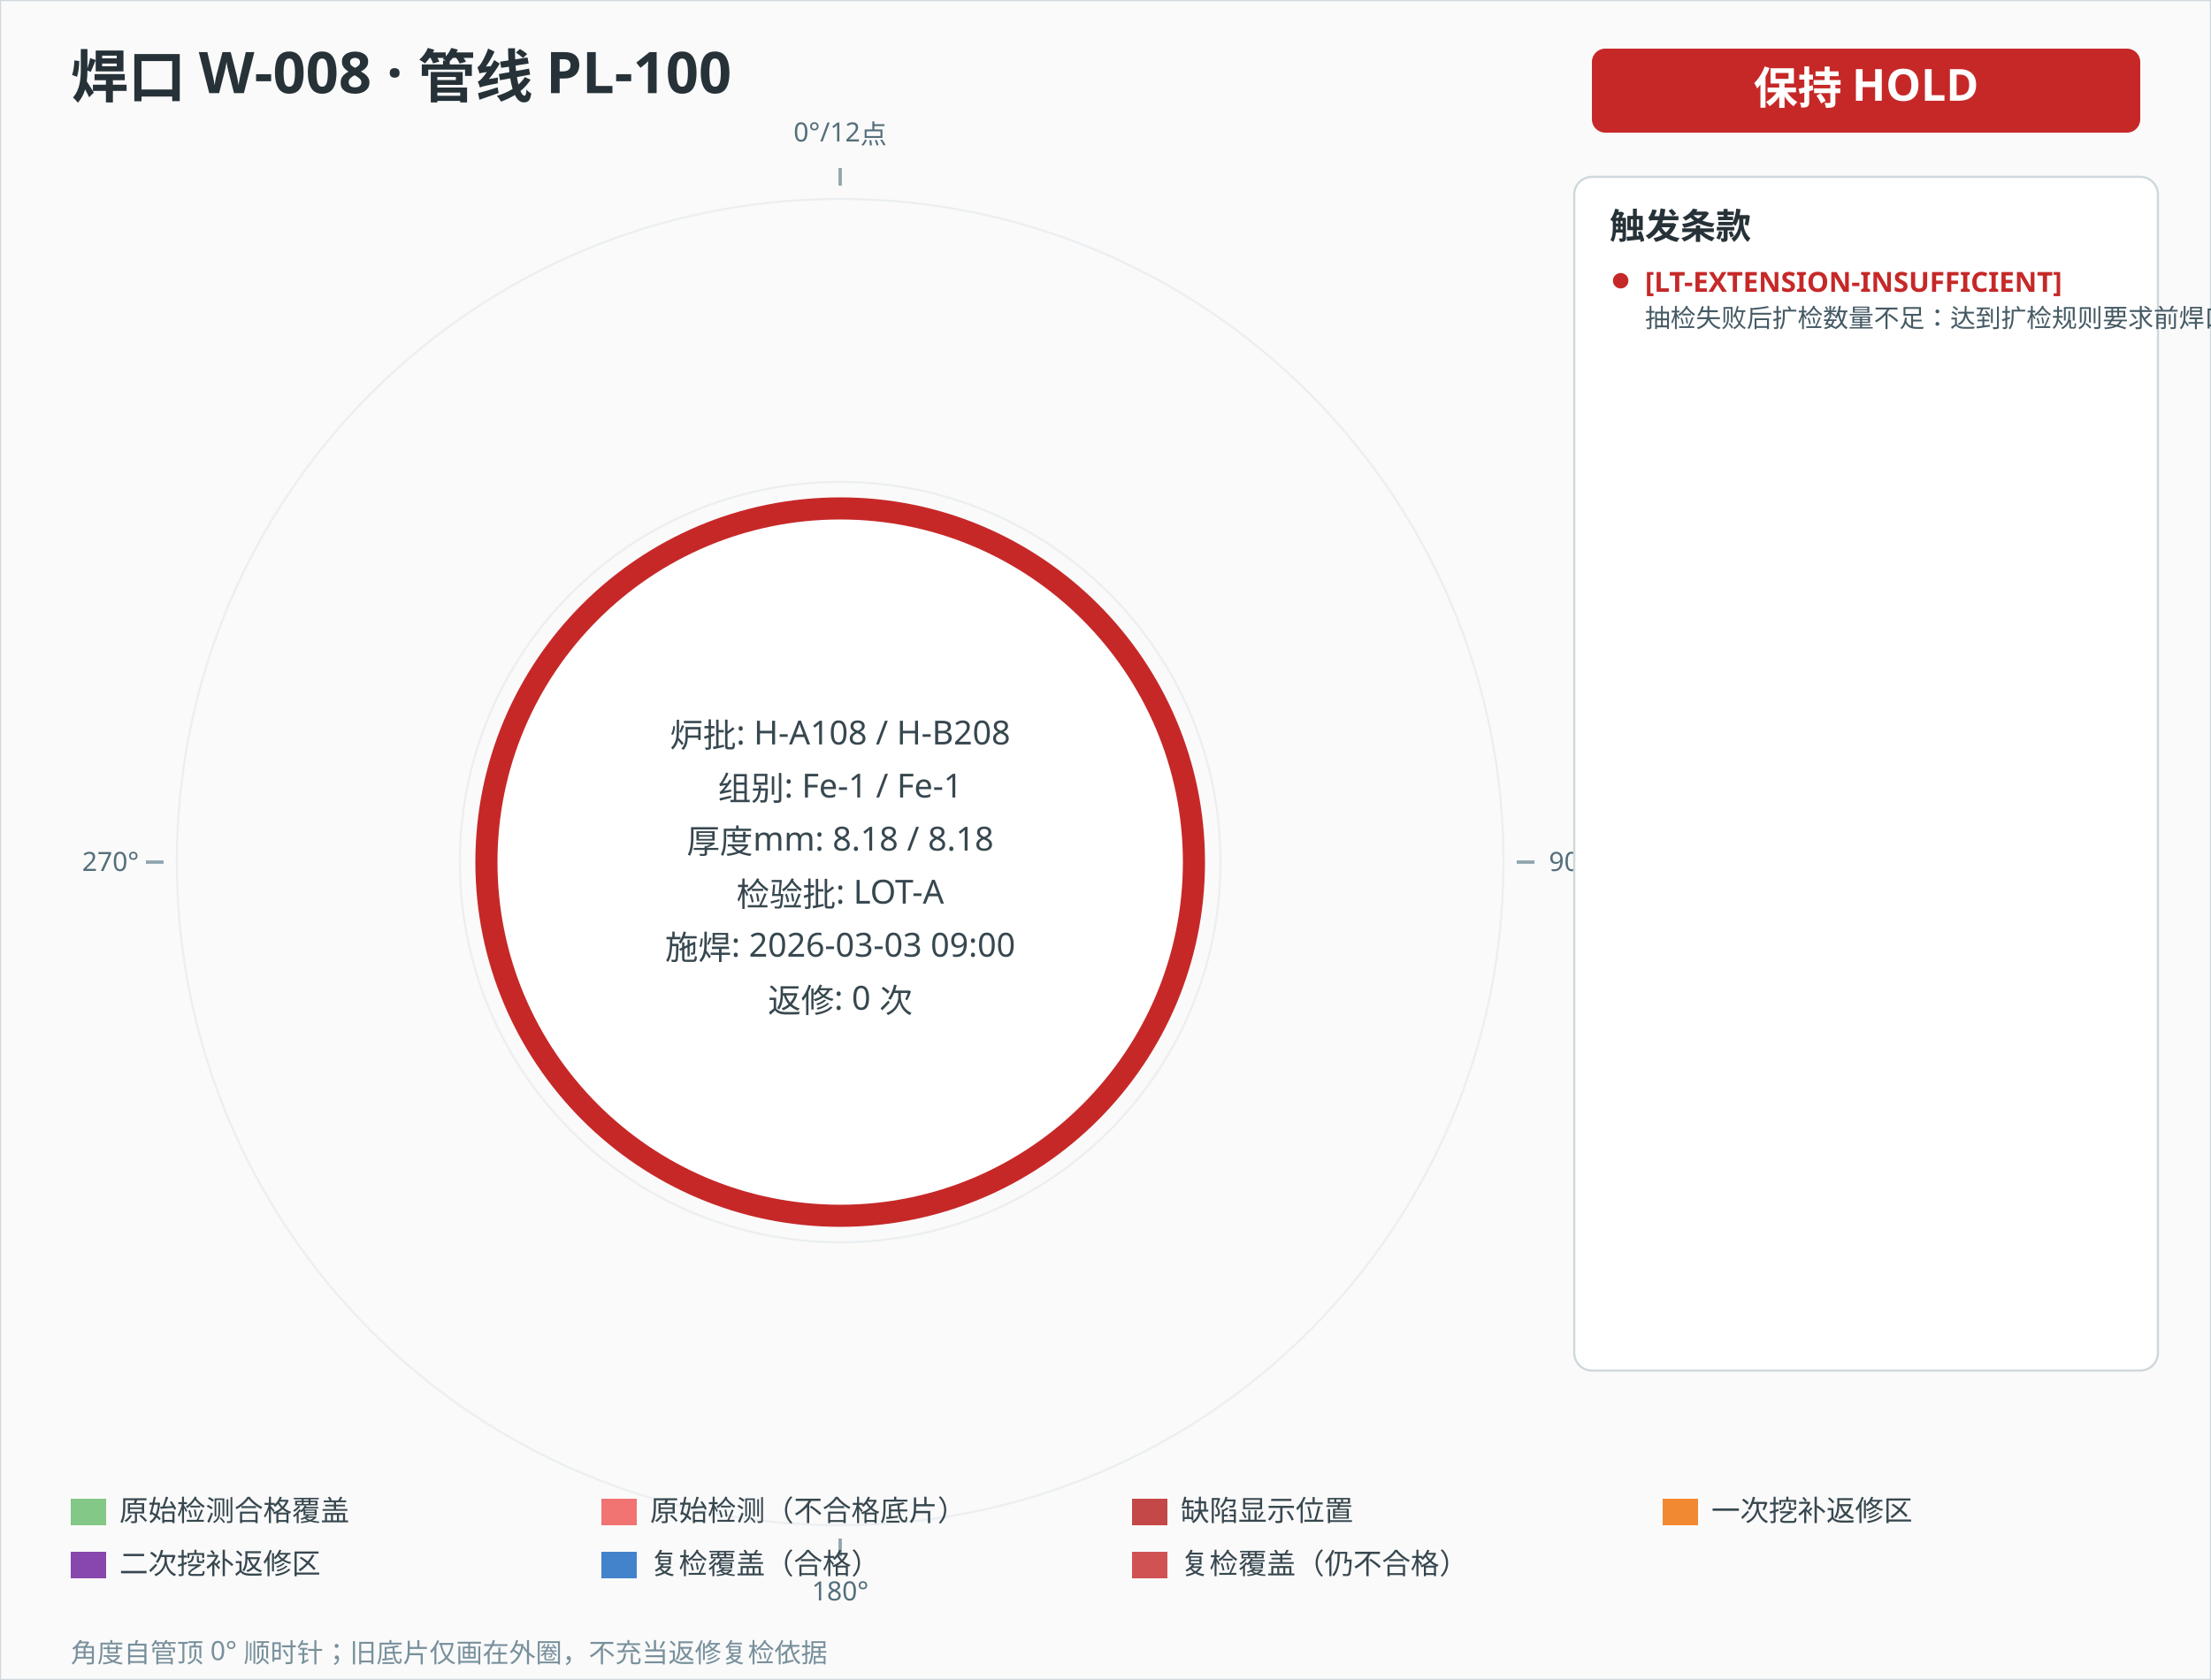
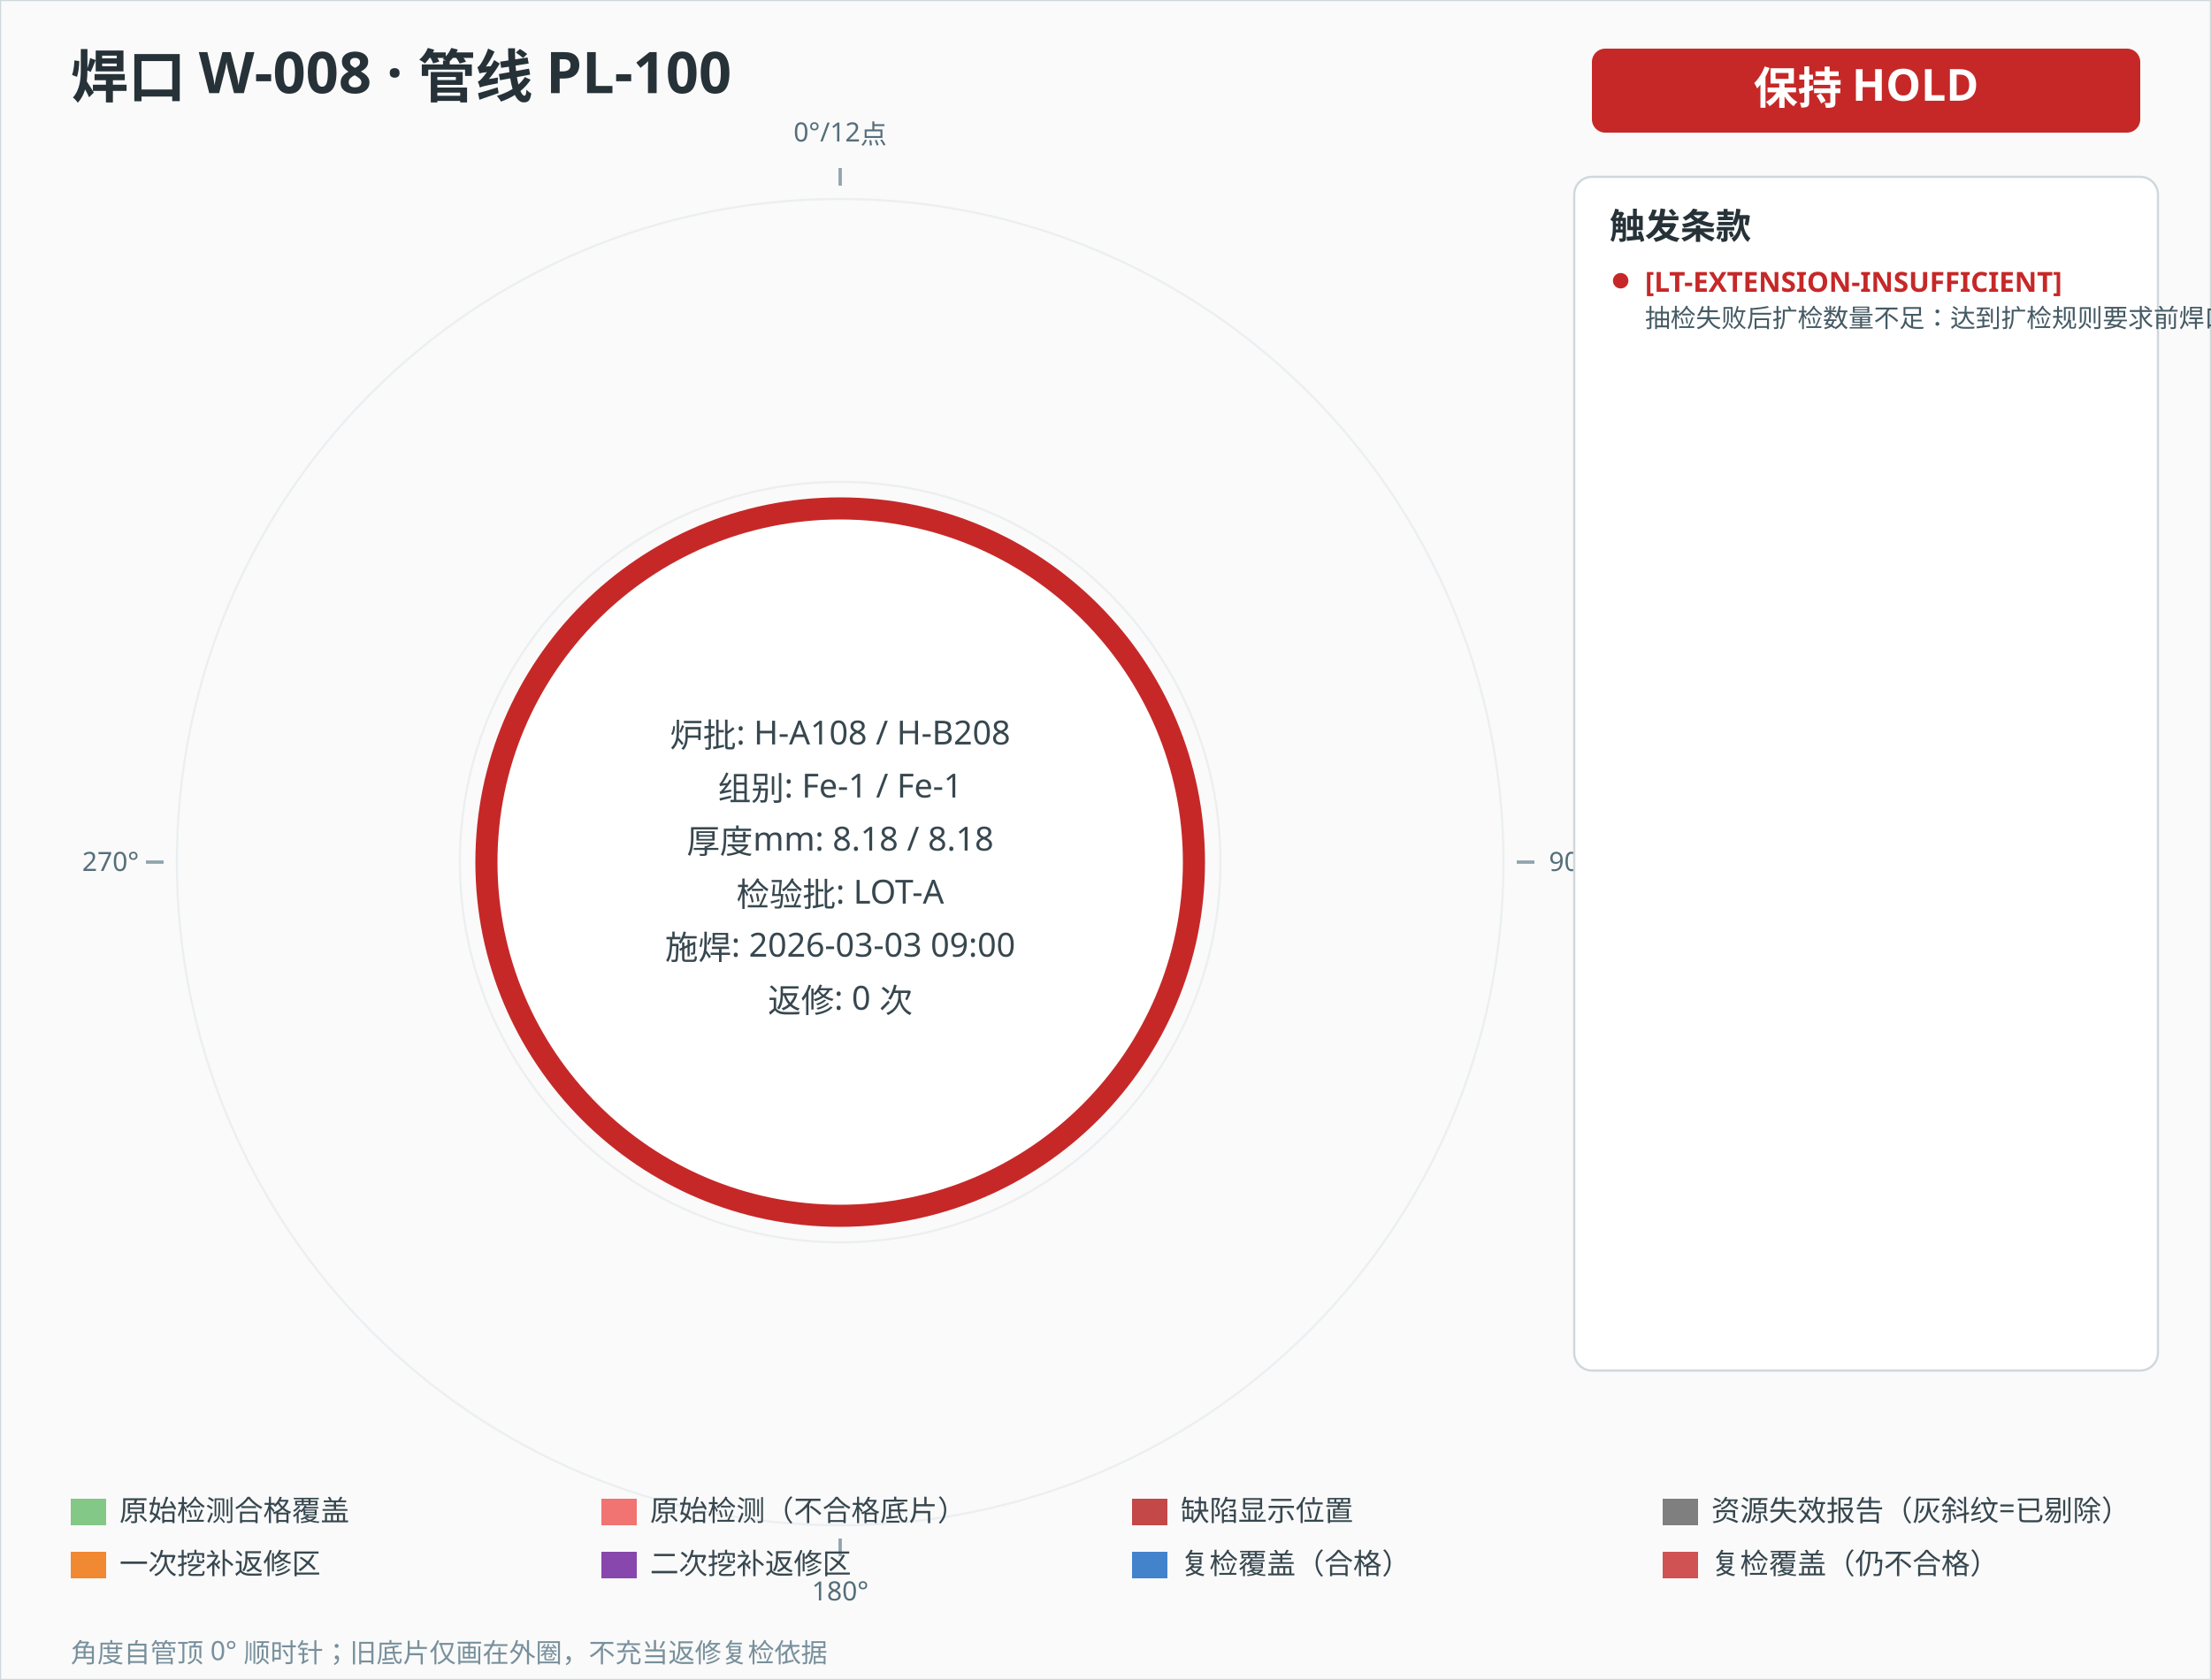
<svg xmlns="http://www.w3.org/2000/svg" viewBox="0 0 1000 760" font-family="sans-serif">
  <rect width="1000" height="760" fill="#fafafa" stroke="#cfd8dc" />
+   <defs>
+     <pattern id="ndexcluded" width="8" height="8" patternUnits="userSpaceOnUse" patternTransform="rotate(45)">
+       <rect width="8" height="8" fill="#9e9e9e" fill-opacity="0.18" />
+       <line x1="0" y1="0" x2="0" y2="8" stroke="#616161" stroke-width="3" />
+     </pattern>
+   </defs>
  <text x="32" y="44" font-size="26" font-weight="bold" fill="#263238">焊口 W-008 · 管线 PL-100</text>
  <rect x="720" y="22" width="248" height="38" rx="6" fill="#c62828" />
  <text x="844" y="47" font-size="20" font-weight="bold" fill="#ffffff" text-anchor="middle">保持 HOLD</text>
  <circle cx="380.0" cy="390.0" r="300" fill="none" stroke="#eceff1" stroke-width="1" />
  <circle cx="380.0" cy="390.0" r="172" fill="none" stroke="#eceff1" stroke-width="1" />
  <line x1="380.0" y1="84.0" x2="380.0" y2="76.0" stroke="#90a4ae" stroke-width="1.5" />
  <text x="380.0" y="64.0" font-size="12" fill="#546e7a" text-anchor="middle">0°/12点</text>
  <line x1="686.0" y1="390.0" x2="694.0" y2="390.0" stroke="#90a4ae" stroke-width="1.5" />
  <text x="710.0" y="394.0" font-size="12" fill="#546e7a" text-anchor="middle">90°</text>
  <line x1="380.0" y1="696.0" x2="380.0" y2="704.0" stroke="#90a4ae" stroke-width="1.5" />
  <text x="380.0" y="724.0" font-size="12" fill="#546e7a" text-anchor="middle">180°</text>
  <line x1="74.0" y1="390.0" x2="66.0" y2="390.0" stroke="#90a4ae" stroke-width="1.5" />
  <text x="50.0" y="394.0" font-size="12" fill="#546e7a" text-anchor="middle">270°</text>
  <text x="380.0" y="386.0" font-size="16" fill="#c62828" text-anchor="middle">无任何 RT/UT/PT 记录</text>
  <circle cx="380.0" cy="390.0" r="160" fill="#ffffff" stroke="#c62828" stroke-width="10" />
  <text x="380.0" y="338.0" font-size="15" fill="#37474f" text-anchor="middle">炉批: H-A108 / H-B208</text>
  <text x="380.0" y="362.0" font-size="15" fill="#37474f" text-anchor="middle">组别: Fe-1 / Fe-1</text>
  <text x="380.0" y="386.0" font-size="15" fill="#37474f" text-anchor="middle">厚度mm: 8.18 / 8.18</text>
  <text x="380.0" y="410.0" font-size="15" fill="#37474f" text-anchor="middle">检验批: LOT-A</text>
  <text x="380.0" y="434.0" font-size="15" fill="#37474f" text-anchor="middle">施焊: 2026-03-03 09:00</text>
  <text x="380.0" y="458.0" font-size="15" fill="#37474f" text-anchor="middle">返修: 0 次</text>
  <rect x="712" y="80" width="264" height="540" rx="8" fill="#ffffff" stroke="#cfd8dc" />
  <text x="728" y="108" font-size="16" font-weight="bold" fill="#263238">触发条款</text>
  <circle cx="733" cy="127" r="3.5" fill="#c62828" />
  <text x="744" y="132" font-size="12.5" font-weight="bold" fill="#c62828">[LT-EXTENSION-INSUFFICIENT]</text>
  <text x="744" y="148" font-size="11.5" fill="#455a64">抽检失败后扩检数量不足：达到扩检规则要求前焊口保持 hold</text>
  <rect x="32" y="678" width="16" height="12" fill="#66bb6a" fill-opacity="0.8" />
  <text x="54" y="688" font-size="13" fill="#37474f">原始检测合格覆盖</text>
  <rect x="272" y="678" width="16" height="12" fill="#ef5350" fill-opacity="0.8" />
  <text x="294" y="688" font-size="13" fill="#37474f">原始检测（不合格底片）</text>
  <rect x="512" y="678" width="16" height="12" fill="#b71c1c" fill-opacity="0.8" />
  <text x="534" y="688" font-size="13" fill="#37474f">缺陷显示位置</text>
-   <rect x="752" y="678" width="16" height="12" fill="#ef6c00" fill-opacity="0.8" />
-   <text x="774" y="688" font-size="13" fill="#37474f">一次挖补返修区</text>
-   <rect x="32" y="702" width="16" height="12" fill="#6a1b9a" fill-opacity="0.8" />
-   <text x="54" y="712" font-size="13" fill="#37474f">二次挖补返修区</text>
-   <rect x="272" y="702" width="16" height="12" fill="#1565c0" fill-opacity="0.8" />
-   <text x="294" y="712" font-size="13" fill="#37474f">复检覆盖（合格）</text>
-   <rect x="512" y="702" width="16" height="12" fill="#c62828" fill-opacity="0.8" />
-   <text x="534" y="712" font-size="13" fill="#37474f">复检覆盖（仍不合格）</text>
+   <rect x="752" y="678" width="16" height="12" fill="#616161" fill-opacity="0.8" />
+   <text x="774" y="688" font-size="13" fill="#37474f">资源失效报告（灰斜纹=已剔除）</text>
+   <rect x="32" y="702" width="16" height="12" fill="#ef6c00" fill-opacity="0.8" />
+   <text x="54" y="712" font-size="13" fill="#37474f">一次挖补返修区</text>
+   <rect x="272" y="702" width="16" height="12" fill="#6a1b9a" fill-opacity="0.8" />
+   <text x="294" y="712" font-size="13" fill="#37474f">二次挖补返修区</text>
+   <rect x="512" y="702" width="16" height="12" fill="#1565c0" fill-opacity="0.8" />
+   <text x="534" y="712" font-size="13" fill="#37474f">复检覆盖（合格）</text>
+   <rect x="752" y="702" width="16" height="12" fill="#c62828" fill-opacity="0.8" />
+   <text x="774" y="712" font-size="13" fill="#37474f">复检覆盖（仍不合格）</text>
  <text x="32" y="752" font-size="12" fill="#78909c">角度自管顶 0° 顺时针；旧底片仅画在外圈，不充当返修复检依据</text>
</svg>
